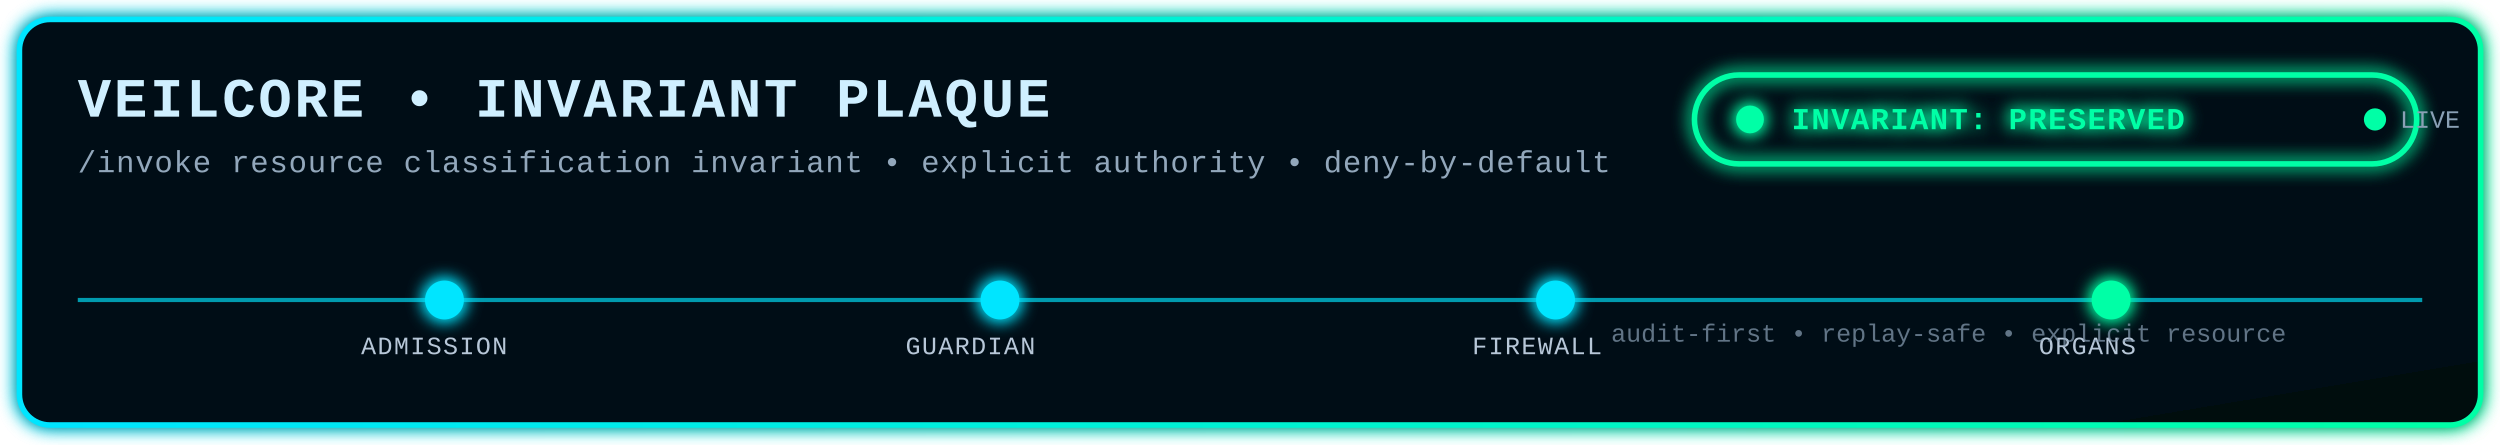
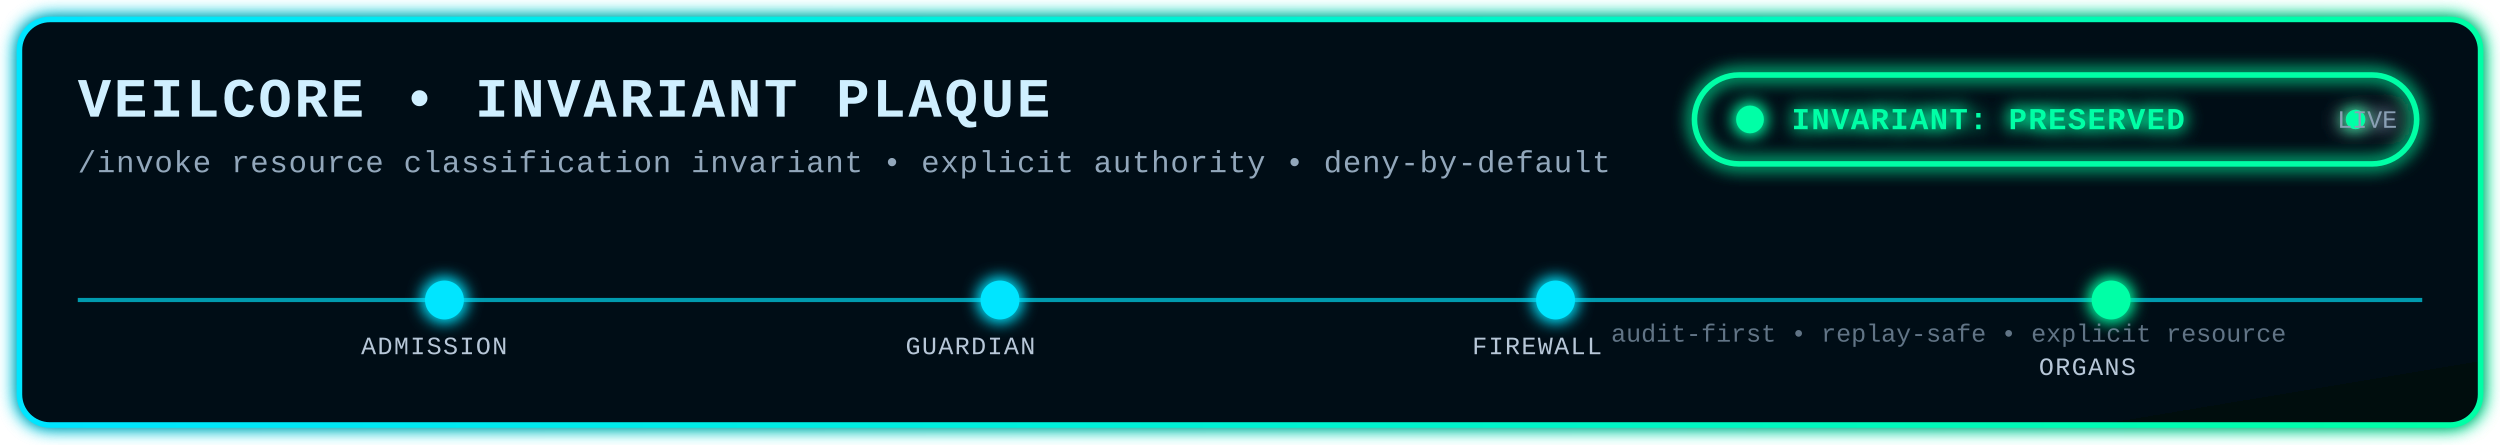
<svg xmlns="http://www.w3.org/2000/svg" width="1800" height="320" viewBox="0 0 1800 320">
  <defs>
    <filter id="glowCyan" x="-30%" y="-50%" width="160%" height="200%">
      <feGaussianBlur stdDeviation="6" result="b" />
      <feMerge>
        <feMergeNode in="b" />
        <feMergeNode in="b" />
        <feMergeNode in="SourceGraphic" />
      </feMerge>
    </filter>
    <linearGradient id="bgInv" x1="0" y1="0" x2="1" y2="1">
      <stop offset="0" stop-color="#050b16" />
      <stop offset="0.55" stop-color="#060a14" />
      <stop offset="1" stop-color="#030711" />
    </linearGradient>
    <linearGradient id="strokeInv" x1="0" y1="0" x2="1" y2="0">
      <stop offset="0" stop-color="#00e5ff" />
      <stop offset="1" stop-color="#00ffa6" />
    </linearGradient>
    <style>
      .mono { font-family: ui-monospace, SFMono-Regular, Menlo, Monaco, Consolas, "Liberation Mono", "Courier New", monospace; }
      .title { font-size: 40px; font-weight: 800; fill: #cfefff; letter-spacing: 2px; }
      .sub   { font-size: 22px; fill: #92a7bb; letter-spacing: 0.6px; }
      .tiny  { font-size: 18px; fill: #8aa0b5; }
      .chip  { font-size: 22px; font-weight: 800; fill: #00ffa6; letter-spacing: 1px; }
      .nodeL { font-size: 18px; fill: #b7c7d8; letter-spacing: 1px; }
    </style>
  </defs>
  <rect x="14" y="14" width="1772" height="292" rx="22" fill="url(#bgInv)" stroke="url(#strokeInv)" stroke-width="4" filter="url(#glowCyan)" />
  <text x="56" y="84" class="mono title">VEILCORE • INVARIANT PLAQUE</text>
  <text x="56" y="124" class="mono sub">/invoke resource classification invariant • explicit authority • deny-by-default</text>
  <g filter="url(#glowCyan)">
    <rect x="1220" y="54" width="520" height="64" rx="32" fill="none" stroke="#00ffa6" stroke-width="4" />
    <circle cx="1260" cy="86" r="10" fill="#00ffa6" />
    <text x="1290" y="93" class="mono chip">INVARIANT: PRESERVED</text>
+     <circle cx="1696" cy="86" r="7" fill="#00ffa6" />
+     <text x="1726" y="92" class="mono tiny" fill="#00ffa6" text-anchor="end">LIVE</text>
  </g>
  <g>
    <line x1="56" y1="216" x2="1744" y2="216" stroke="#00e5ff" stroke-width="3" opacity="0.65" />
    <g filter="url(#glowCyan)">
      <circle cx="320" cy="216" r="14" fill="#00e5ff" />
      <circle cx="720" cy="216" r="14" fill="#00e5ff" />
      <circle cx="1120" cy="216" r="14" fill="#00e5ff" />
      <circle cx="1520" cy="216" r="14" fill="#00ffa6" />
    </g>
    <text x="260" y="255" class="mono nodeL">ADMISSION</text>
    <text x="652" y="255" class="mono nodeL">GUARDIAN</text>
    <text x="1060" y="255" class="mono nodeL">FIREWALL</text>
-     <text x="1468" y="255" class="mono nodeL">ORGANS</text>
+     <text x="1468" y="270" class="mono nodeL">ORGANS</text>
    <text x="1160" y="246" class="mono tiny" opacity="0.7">audit-first • replay-safe • explicit resource</text>
  </g>
-   <g>
-     <circle cx="1710" cy="86" r="8" fill="#00ffa6" />
-     <text x="1728" y="92" class="mono tiny" fill="#00ffa6">LIVE</text>
-   </g>
</svg>
